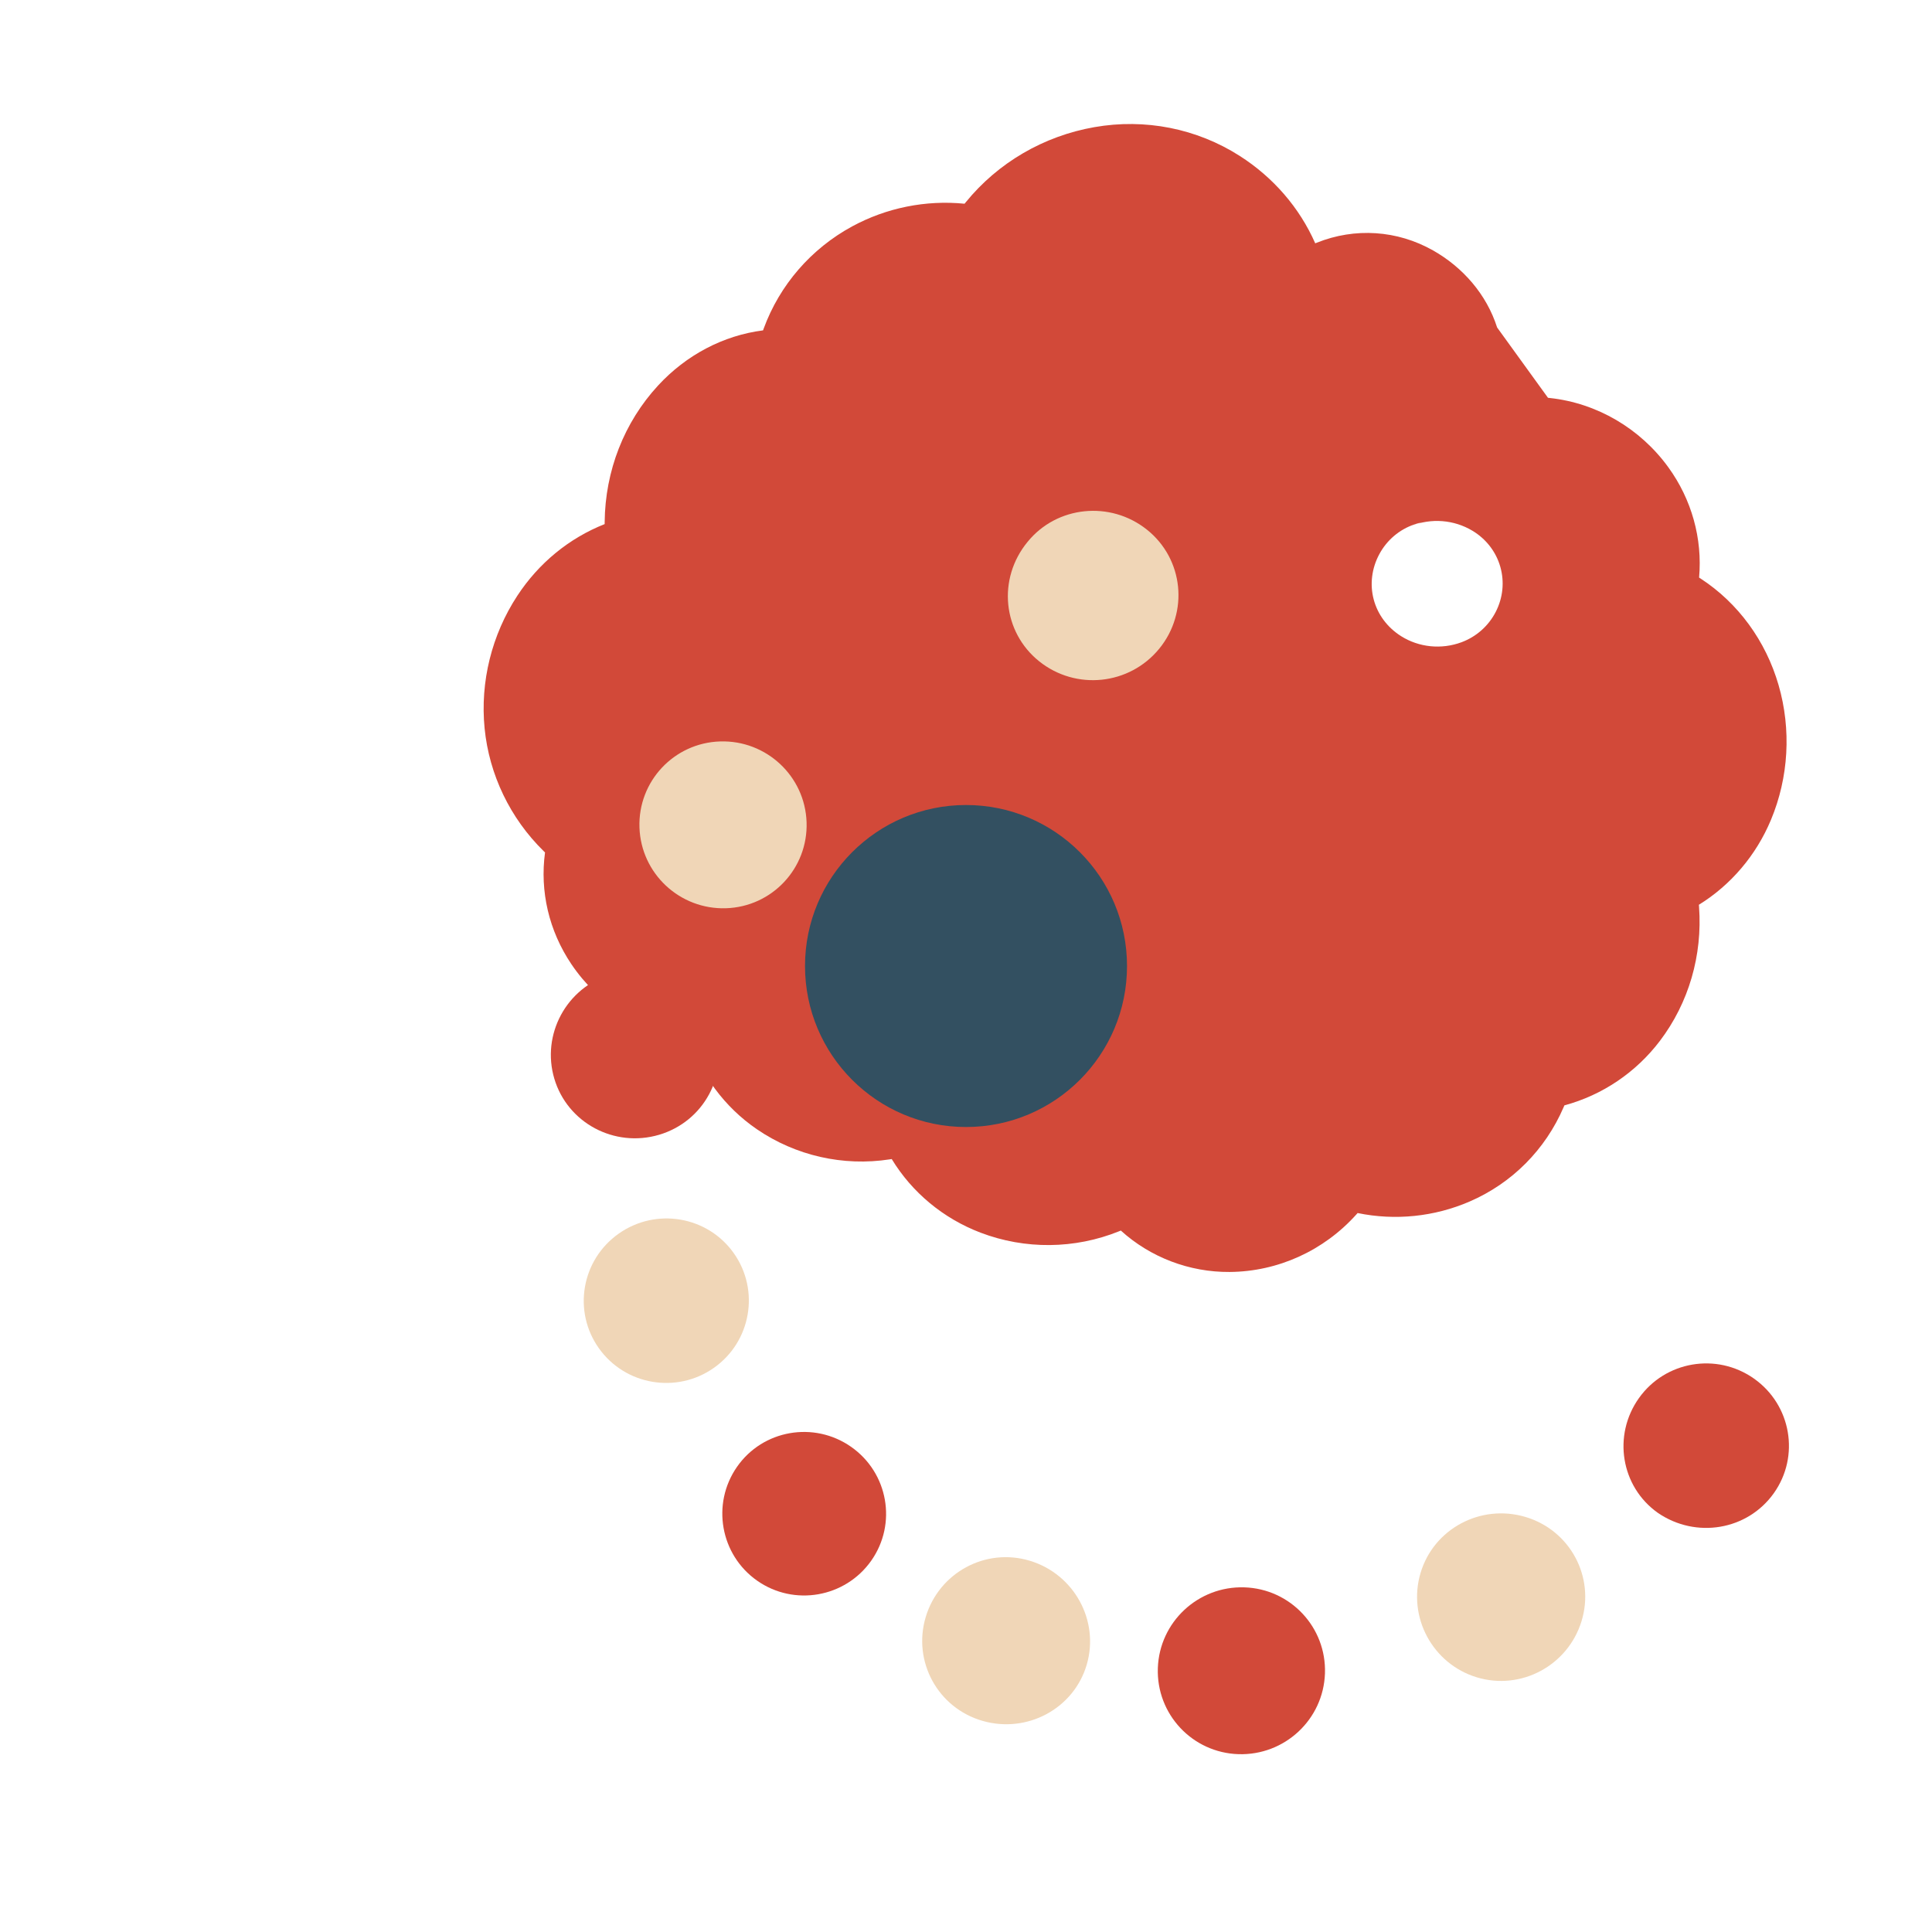
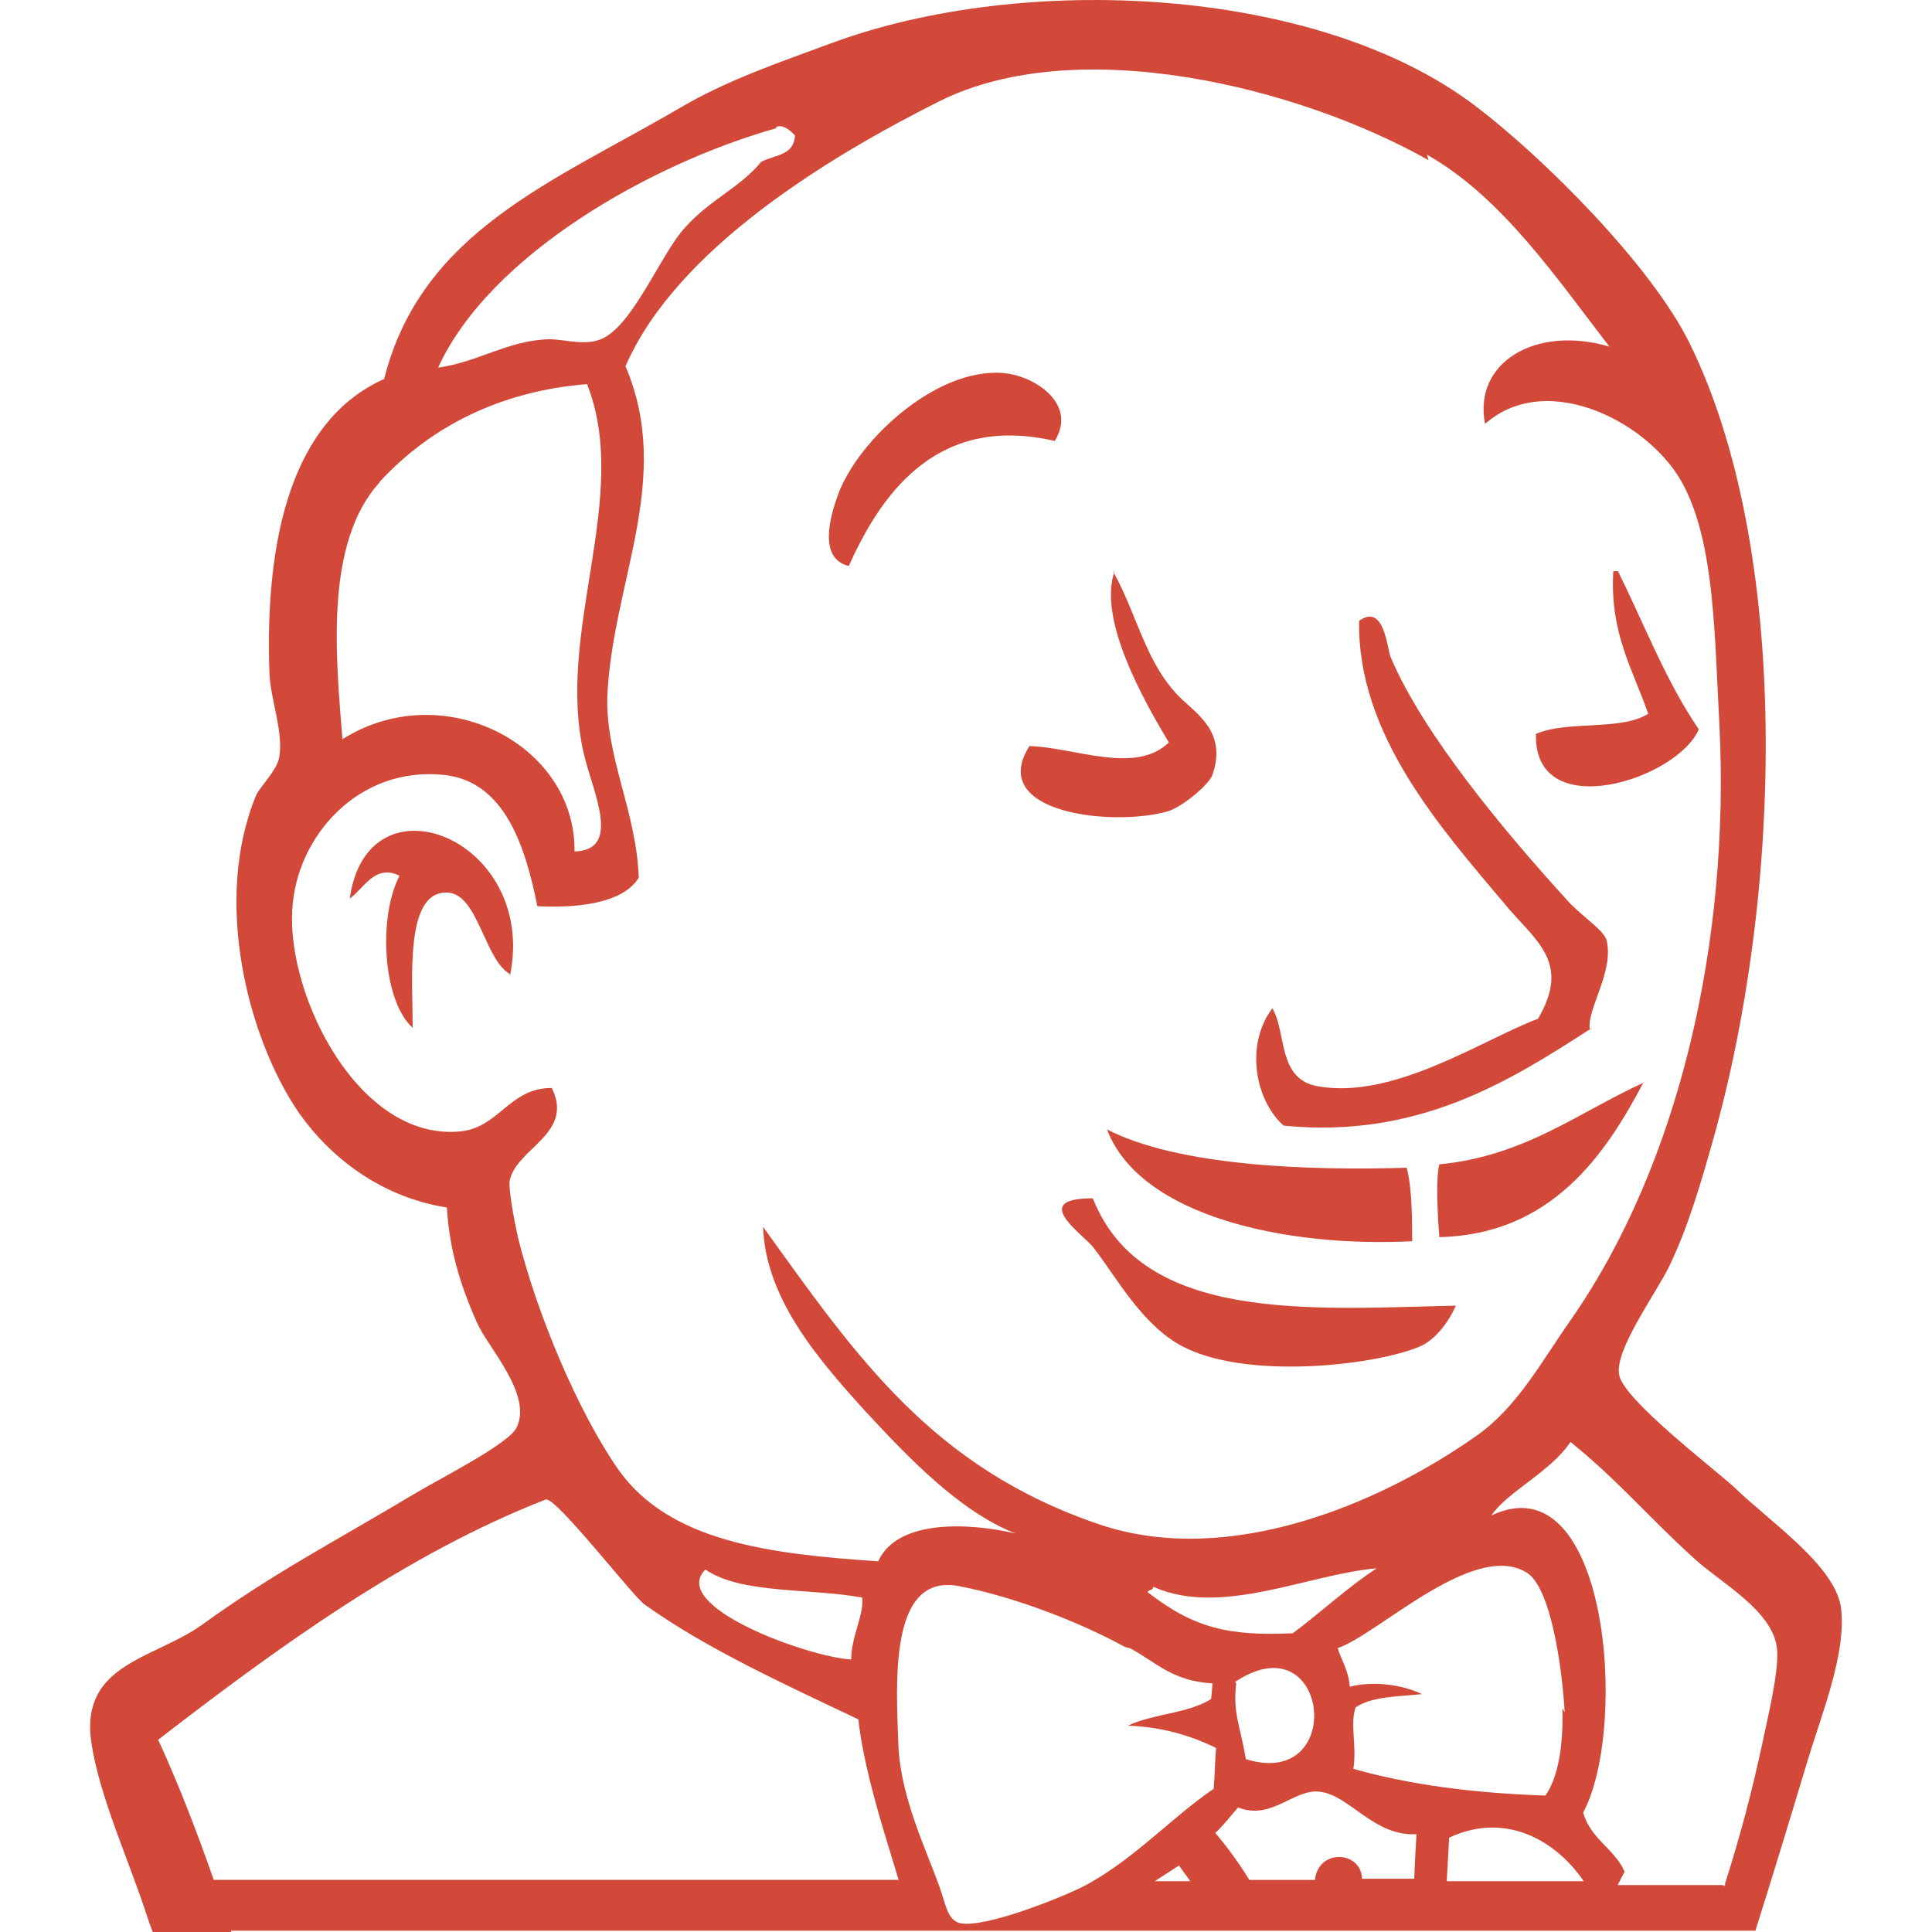
- <svg xmlns="http://www.w3.org/2000/svg" viewBox="0 0 128 128">
-   <path fill="#D24939" d="M99.187 21.694c-.698-2.19-2.269-3.987-4.248-5.105-2.37-1.339-5.167-1.524-7.697-.51l-.104.042c-1.042-2.363-2.78-4.372-5.007-5.794-2.848-1.817-6.267-2.493-9.628-1.903-3.362.59-6.386 2.355-8.514 4.97l-.084.103c-2.572-.255-5.173.269-7.441 1.499-2.725 1.478-4.809 3.885-5.868 6.774l-.043.118c-2.629.336-5.087 1.628-6.958 3.658-2.247 2.439-3.502 5.651-3.534 9.038l-.001.139c-2.353.931-4.362 2.577-5.78 4.737-1.704 2.596-2.476 5.718-2.174 8.79.302 3.072 1.692 5.962 3.916 8.142l.088.086c-.351 2.569.258 5.191 1.742 7.396 1.781 2.646 4.573 4.405 7.649 4.817l.126.017c.784 2.488 2.373 4.637 4.513 6.103 2.57 1.76 5.726 2.476 8.812 1.999l.127-.02c1.351 2.222 3.421 3.937 5.882 4.876 2.955 1.127 6.24 1.095 9.176-.089l.121-.049c1.958 1.777 4.546 2.763 7.207 2.743 3.196-.024 6.237-1.404 8.396-3.809l.085-.095c2.488.514 5.085.247 7.419-.762 2.805-1.212 5.019-3.436 6.231-6.256l.05-.116c2.515-.677 4.742-2.182 6.329-4.274 1.907-2.513 2.827-5.668 2.591-8.884l-.01-.132c2.127-1.314 3.798-3.286 4.776-5.629 1.175-2.814 1.354-5.985.504-8.923-.85-2.938-2.686-5.447-5.168-7.061l-.098-.064c.227-2.582-.488-5.173-2.044-7.315-1.869-2.573-4.732-4.245-7.84-4.582l-.128-.014zm-5.695 13.151c1.326-.534 2.837-.416 4.059.317.908.545 1.564 1.393 1.848 2.389.284.996.176 2.058-.304 2.99-.48.932-1.286 1.646-2.271 2.011-1.326.491-2.814.341-3.996-.404-.908-.571-1.553-1.435-1.817-2.434-.264-.999-.132-2.063.372-2.999.504-.936 1.332-1.637 2.331-1.974.161-.054.326-.102.493-.145z" />
-   <path fill="#F0D6B7" d="M68.082 35.897c1.938-2.384 5.478-2.744 7.906-.805 2.428 1.939 2.792 5.471.813 7.888-1.979 2.417-5.519 2.777-7.947.838-2.428-1.939-2.792-5.471-.772-7.921z" />
-   <path fill="#D24939" d="M54.726 42.891c.482-2.988 3.261-5.12 6.207-4.759 2.946.361 5.089 3.124 4.785 6.17-.304 3.046-3.083 5.248-6.207 4.916-3.124-.332-5.267-3.095-4.785-6.327z" />
-   <path fill="#F0D6B7" d="M42.366 54.826c-.106-3.056 2.288-5.609 5.344-5.704 3.056-.095 5.622 2.292 5.728 5.348.106 3.056-2.288 5.609-5.344 5.704-3.056.095-5.622-2.292-5.728-5.348z" />
-   <path fill="#D24939" d="M36.726 71.468c-.871-2.927.796-6.022 3.723-6.913 2.927-.891 6.035.772 6.941 3.714.906 2.942-.76 6.037-3.723 6.913-2.963.876-6.071-.787-6.941-3.714z" />
-   <path fill="#F0D6B7" d="M39.678 89.326c-1.745-2.454-1.156-5.855 1.315-7.596 2.471-1.741 5.884-1.161 7.622 1.296 1.738 2.457 1.149 5.858-1.315 7.596-2.464 1.738-5.877 1.158-7.622-1.296z" />
-   <path fill="#D24939" d="M50.166 104.726c-2.447-1.714-3.046-5.092-1.337-7.545 1.709-2.453 5.095-3.047 7.556-1.327 2.461 1.72 3.06 5.098 1.337 7.545-1.723 2.447-5.109 3.041-7.556 1.327z" />
-   <path fill="#F0D6B7" d="M65.102 114.014c-2.963-.85-4.651-3.928-3.772-6.877.879-2.949 3.965-4.619 6.899-3.733 2.934.886 4.622 3.964 3.772 6.877-.85 2.913-3.936 4.583-6.899 3.733z" />
-   <path fill="#D24939" d="M82.054 116.218c-3.056-.095-5.45-2.648-5.344-5.704.106-3.056 2.672-5.443 5.728-5.348 3.056.095 5.45 2.648 5.344 5.704-.106 3.056-2.672 5.443-5.728 5.348z" />
-   <path fill="#F0D6B7" d="M97.838 111.126c-2.928-.891-4.594-3.986-3.723-6.913.871-2.927 3.978-4.59 6.941-3.714 2.963.876 4.629 3.971 3.723 6.913-.906 2.942-4.014 4.605-6.941 3.714z" />
-   <path fill="#D24939" d="M109.83 100.226c-2.454-1.745-2.993-5.139-1.248-7.596 1.745-2.457 5.151-3.037 7.622-1.296 2.471 1.741 3.06 5.142 1.315 7.596-1.745 2.454-5.158 3.034-7.689 1.296z" />
-   <path fill="#335061" d="M64.001 53.334c-5.891 0-10.667 4.776-10.667 10.667s4.776 10.667 10.667 10.667 10.667-4.776 10.667-10.667-4.776-10.667-10.667-10.667z" />
+ <svg xmlns="http://www.w3.org/2000/svg" fill="#D24939" role="img" viewBox="0 0 24 24">
+   <path d="M2.872 24h-.975a3.866 3.866 0 01-.07-.197c-.215-.666-.594-1.49-.692-2.154-.146-.984.78-1.039 1.374-1.465.915-.66 1.635-1.025 2.627-1.62.295-.179 1.182-.624 1.281-.829.201-.408-.345-.982-.49-1.3-.225-.507-.345-.937-.376-1.435-.824-.13-1.455-.627-1.844-1.185-.63-.925-1.066-2.635-.525-3.936.045-.103.254-.305.285-.463.06-.308-.105-.72-.12-1.048-.06-1.692.284-3.15 1.425-3.66.463-1.84 2.113-2.453 3.673-3.367.58-.342 1.224-.562 1.89-.807 2.372-.877 6.027-.712 7.994.783.836.633 2.176 1.97 2.656 2.939 1.262 2.555 1.17 6.825.287 9.934-.12.421-.29 1.032-.533 1.533-.168.35-.689 1.05-.625 1.36.064.314 1.19 1.17 1.432 1.395.434.422 1.26.975 1.324 1.5.07.557-.248 1.336-.41 1.875-.217.721-.436 1.441-.654 2.131H2.87zm11.104-3.54c-.545-.3-1.361-.622-2.065-.757-.87-.164-.78 1.188-.75 1.994.03.643.36 1.316.51 1.744.076.197.09.41.256.449.3.068 1.29-.326 1.575-.479.6-.328 1.064-.844 1.574-1.189.016-.17.016-.34.03-.508a2.648 2.648 0 00-1.095-.277c.314-.15.75-.15 1.035-.332l.016-.193c-.496-.03-.69-.254-1.021-.436zm7.454 2.935a17.78 17.78 0 00.465-1.752c.06-.287.215-.918.178-1.176-.059-.459-.684-.799-1.004-1.086-.584-.525-.95-.975-1.56-1.469-.249.375-.78.615-.983.914 1.447-.689 1.71 2.625 1.141 3.69.09.329.391.45.514.735l-.086.166h1.29c.013 0 .03 0 .044.014zm-6.634-.012c-.05-.074-.1-.135-.15-.209l-.301.195h.45zm2.77 0c.008-.209.018-.404.03-.598-.53.029-.825-.48-1.196-.527-.324-.045-.6.361-1.02.195-.095.105-.183.227-.284.316.154.18.295.375.424.584h.815c.014-.164.135-.285.3-.285.165 0 .284.121.284.27h.66zm2.116 0c-.314-.479-.947-.898-1.68-.555l-.03.541h1.71zm-8.51 0l-.104-.344c-.225-.72-.36-1.26-.405-1.68-.914-.436-1.875-.87-2.654-1.426-.15-.105-1.109-1.35-1.23-1.305-1.739.676-3.359 1.86-4.814 2.984.256.557.48 1.141.69 1.74h8.505zm8.265-2.113c-.029-.512-.164-1.56-.48-1.74-.66-.39-1.846.78-2.34.943.045.15.135.271.15.48.285-.074.645-.029.898.092-.299.03-.629.03-.824.164-.074.195.016.48-.029.764.69.197 1.5.303 2.385.332.164-.227.225-.645.211-1.082zm-4.08-.36c-.044.375.046.51.12.943 1.26.391 1.034-1.74-.135-.959zM8.76 19.5c-.45.457 1.27 1.082 1.814 1.115 0-.29.165-.564.135-.77-.65-.118-1.502-.042-1.945-.347zm5.565.215c0 .043-.061.03-.068.064.58.451 1.014.545 1.802.51.354-.262.67-.563 1.043-.807-.855.074-1.931.607-2.774.23zm3.42-17.726c-1.606-.906-4.35-1.591-6.076-.731-1.38.692-3.27 1.84-3.899 3.292.6 1.402-.166 2.686-.226 4.109-.018.757.36 1.42.391 2.242-.2.338-.825.38-1.26.356-.146-.729-.4-1.549-1.155-1.63-1.064-.116-1.845.764-1.89 1.683-.06 1.08.833 2.864 2.085 2.745.488-.046.608-.54 1.139-.54.285.57-.445.75-.523 1.154-.016.105.06.511.104.705.233.944.744 2.16 1.245 2.88.635.9 1.884 1.051 3.229 1.141.24-.525 1.125-.48 1.706-.346-.691-.27-1.336-.945-1.875-1.529-.615-.676-1.23-1.41-1.261-2.28 1.155 1.604 2.1 3 4.2 3.704 1.59.525 3.45-.254 4.664-1.109.51-.359.811-.93 1.17-1.439 1.35-1.936 1.98-4.71 1.846-7.394-.06-1.111-.06-2.221-.436-2.955-.389-.781-1.695-1.471-2.475-.781-.15-.764.63-1.23 1.545-.96-.66-.854-1.336-1.858-2.266-2.384zM13.58 14.896c.615 1.544 2.724 1.363 4.505 1.323-.084.194-.256.435-.465.515-.57.232-2.145.408-2.937-.012-.506-.27-.824-.873-1.102-1.227-.137-.172-.795-.608-.012-.609zm.164-.87c.893.464 2.52.517 3.731.48.066.267.066.593.068.913-1.55.08-3.386-.304-3.794-1.395h-.005zm6.675-.586c-.473.9-1.145 1.897-2.539 1.928-.023-.284-.045-.735 0-.904 1.064-.103 1.727-.646 2.543-1.017zm-.649-.667c-1.02.66-2.154 1.375-3.824 1.21-.351-.31-.485-1-.14-1.458.181.313.06.885.57.97.944.165 2.038-.579 2.73-.84.42-.713-.046-.976-.42-1.433-.782-.93-1.83-2.1-1.802-3.51.314-.224.346.346.391.45.404.96 1.424 2.175 2.174 3 .18.21.48.39.51.524.092.39-.254.854-.209 1.11zm-13.439-.675c-.314-.184-.393-.99-.768-1.01-.535-.03-.438 1.05-.436 1.68-.37-.33-.435-1.365-.164-1.89-.308-.15-.445.164-.618.284.22-1.59 2.34-.734 1.99.96zM4.713 5.995c-.685.756-.54 2.174-.459 3.188 1.244-.785 2.898.06 2.883 1.394.595-.016.223-.744.115-1.215-.353-1.528.592-3.187.041-4.59-1.064.084-1.939.52-2.578 1.215zm9.12 1.113c.307.562.404 1.148.84 1.57.195.19.574.424.387.95-.045.121-.365.391-.551.45-.674.195-2.254.03-1.721-.81.563.015 1.314.36 1.732-.045-.314-.524-.885-1.53-.674-2.13zm6.198-.013h.068c.33.668.6 1.375 1.004 1.965-.27.628-2.053 1.19-2.023.057.39-.17 1.05-.035 1.395-.25-.193-.556-.48-1.006-.434-1.771zm-6.927-1.617c-1.422-.33-2.131.592-2.56 1.553-.384-.094-.231-.615-.135-.883.255-.701 1.28-1.633 2.119-1.506.359.057.848.386.576.834zM9.642 1.593c-1.56.44-3.56 1.574-4.2 2.974.495-.07.84-.321 1.33-.351.186-.016.428.074.641.015.424-.104.78-1.065 1.102-1.41.31-.345.685-.496.94-.81.167-.09.409-.074.42-.33-.073-.075-.15-.135-.232-.105v.017z" />
</svg>
